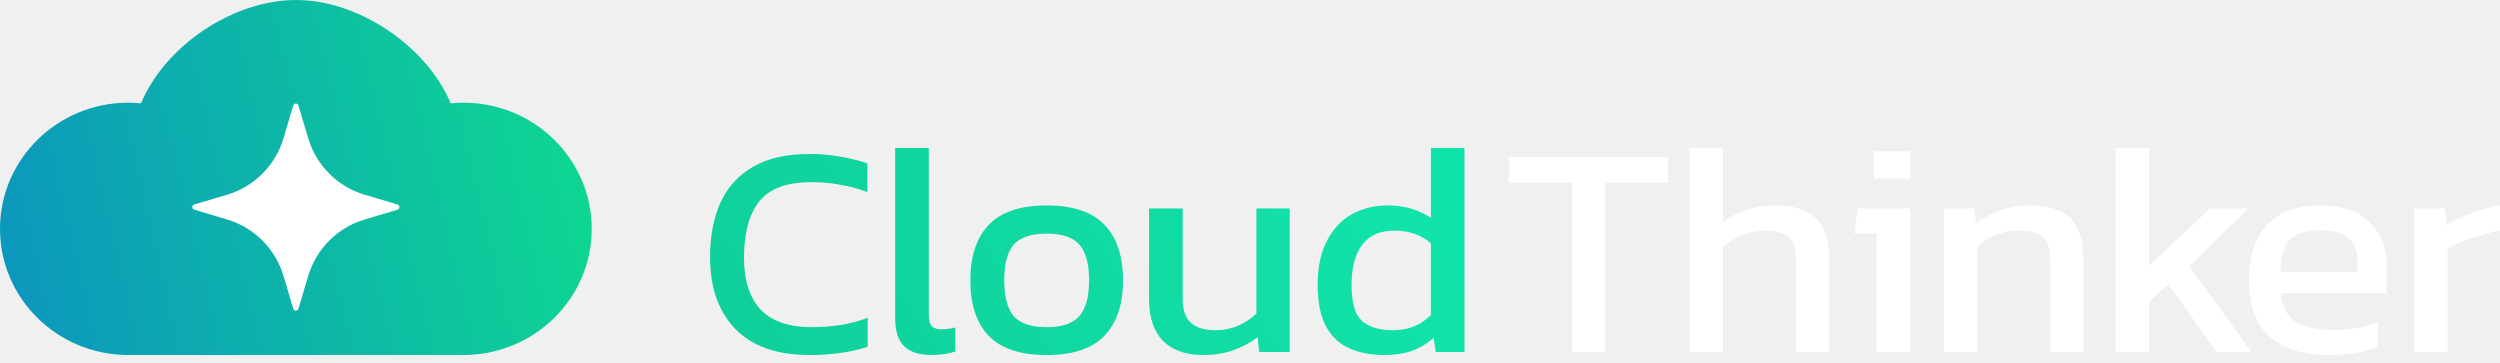
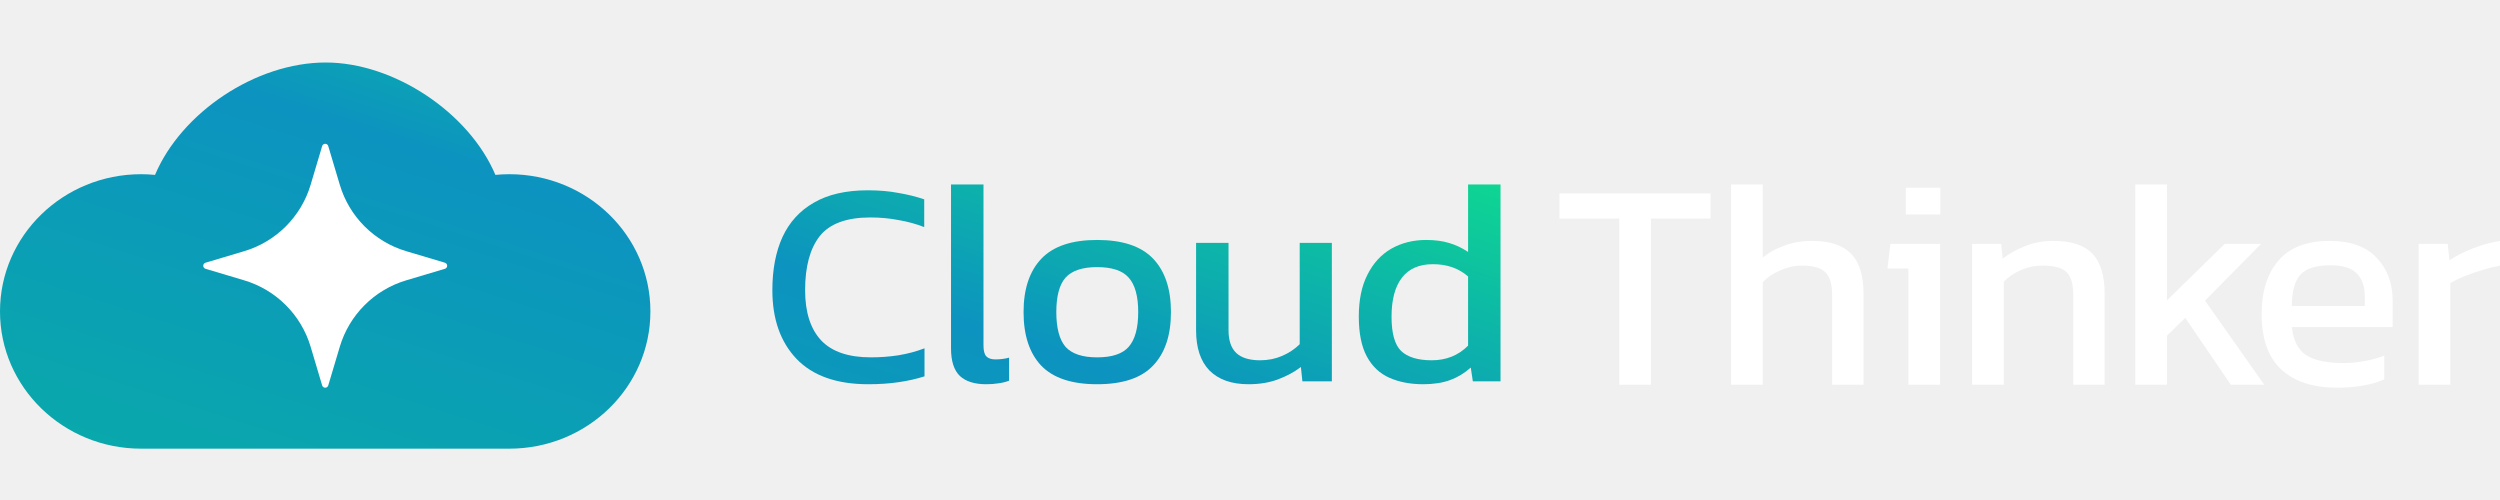
- <svg xmlns="http://www.w3.org/2000/svg" width="200" height="29" viewBox="0 0 200 29" fill="none">
-   <path d="M11.282 8.265C13.201 3.682 18.607 0 23.706 0C28.668 0 34.136 3.682 36.055 8.265C36.386 8.234 36.722 8.215 37.063 8.215C42.737 8.214 47.337 12.733 47.337 18.308C47.337 23.883 42.737 28.402 37.063 28.402H10.274C4.6 28.402 0 23.883 0 18.308C0 12.733 4.6 8.214 10.274 8.215C10.615 8.215 10.951 8.234 11.282 8.265Z" fill="url(#paint0_linear_363_48)" />
-   <path fill-rule="evenodd" clip-rule="evenodd" d="M23.462 8.438C23.489 8.347 23.574 8.284 23.669 8.284C23.764 8.284 23.849 8.347 23.875 8.438C23.875 8.438 24.253 9.708 24.659 11.067C25.306 13.236 27.002 14.931 29.169 15.577C30.53 15.983 31.798 16.361 31.798 16.361C31.89 16.388 31.953 16.473 31.953 16.568C31.953 16.663 31.89 16.748 31.798 16.775C31.798 16.775 30.529 17.153 29.169 17.559C27.001 18.205 25.306 19.901 24.659 22.069C24.253 23.43 23.875 24.698 23.875 24.698C23.849 24.789 23.764 24.852 23.669 24.852C23.574 24.852 23.489 24.789 23.462 24.698C23.462 24.698 23.084 23.428 22.678 22.069C22.032 19.9 20.335 18.205 18.168 17.559C16.807 17.153 15.539 16.775 15.539 16.775C15.447 16.748 15.385 16.663 15.385 16.568C15.385 16.473 15.447 16.388 15.539 16.361C15.539 16.361 16.808 15.983 18.168 15.577C20.336 14.931 22.032 13.235 22.678 11.067C23.084 9.706 23.462 8.438 23.462 8.438Z" fill="white" />
-   <path d="M125.755 28.16V14.62H120.71V12.561H133.445V14.62H128.425V28.16H125.755Z" fill="white" />
-   <path d="M135.177 28.16V11.834H137.846V17.793C138.352 17.389 138.956 17.066 139.658 16.824C140.36 16.566 141.152 16.436 142.034 16.436C143.503 16.436 144.589 16.784 145.291 17.478C145.993 18.172 146.344 19.254 146.344 20.724V28.16H143.699V20.845C143.699 19.957 143.503 19.335 143.112 18.98C142.736 18.625 142.075 18.447 141.128 18.447C140.54 18.447 139.944 18.576 139.34 18.834C138.736 19.077 138.238 19.4 137.846 19.803V28.16H135.177Z" fill="white" />
-   <path d="M149.907 14.281V12.101H152.821V14.281H149.907ZM150.127 28.16V18.689H148.364L148.609 16.679H152.797V28.16H150.127Z" fill="white" />
-   <path d="M155.503 28.16V16.679H157.952L158.074 17.89C158.597 17.486 159.217 17.147 159.935 16.872C160.67 16.582 161.478 16.436 162.36 16.436C163.862 16.436 164.956 16.784 165.642 17.478C166.327 18.172 166.67 19.254 166.67 20.724V28.16H164.025V20.845C164.025 19.957 163.838 19.335 163.462 18.98C163.103 18.625 162.417 18.447 161.405 18.447C160.801 18.447 160.205 18.568 159.617 18.81C159.046 19.052 158.564 19.367 158.172 19.755V28.16H155.503Z" fill="white" />
-   <path d="M169.253 28.16V11.834H171.923V21.281L176.796 16.679H179.858L175.131 21.305L180.127 28.16H177.31L173.465 22.71L171.923 24.163V28.16H169.253Z" fill="white" />
-   <path d="M186.274 28.402C184.25 28.402 182.682 27.91 181.572 26.925C180.462 25.94 179.907 24.43 179.907 22.395C179.907 20.554 180.38 19.101 181.327 18.035C182.274 16.969 183.711 16.436 185.638 16.436C187.401 16.436 188.723 16.897 189.605 17.817C190.503 18.721 190.952 19.892 190.952 21.329V23.461H182.454C182.584 24.575 182.993 25.342 183.678 25.762C184.364 26.182 185.409 26.392 186.813 26.392C187.401 26.392 188.005 26.335 188.625 26.222C189.246 26.109 189.785 25.964 190.242 25.786V27.724C189.719 27.95 189.115 28.12 188.43 28.233C187.76 28.346 187.042 28.402 186.274 28.402ZM182.454 21.741H188.601V20.942C188.601 20.151 188.381 19.537 187.94 19.101C187.499 18.649 186.756 18.423 185.711 18.423C184.47 18.423 183.613 18.689 183.14 19.222C182.682 19.755 182.454 20.595 182.454 21.741Z" fill="white" />
-   <path d="M193.143 28.16V16.679H195.592L195.739 18.011C196.294 17.656 196.955 17.333 197.722 17.042C198.49 16.751 199.249 16.55 200 16.436V18.447C199.543 18.528 199.045 18.649 198.506 18.81C197.984 18.956 197.486 19.125 197.012 19.319C196.539 19.497 196.139 19.682 195.812 19.876V28.16H193.143Z" fill="white" />
-   <path d="M64.752 28.402C62.136 28.402 60.153 27.7 58.804 26.295C57.471 24.89 56.805 22.993 56.805 20.603C56.805 18.891 57.084 17.422 57.644 16.194C58.22 14.951 59.092 13.998 60.26 13.336C61.428 12.658 62.917 12.319 64.727 12.319C65.648 12.319 66.488 12.391 67.245 12.537C68.018 12.666 68.734 12.844 69.392 13.07V15.371C68.734 15.112 68.026 14.919 67.269 14.789C66.529 14.644 65.747 14.571 64.924 14.571C62.95 14.571 61.551 15.088 60.729 16.122C59.923 17.155 59.52 18.649 59.52 20.603C59.52 22.427 59.964 23.816 60.852 24.769C61.741 25.706 63.115 26.174 64.974 26.174C65.731 26.174 66.488 26.117 67.245 26.004C68.018 25.875 68.742 25.681 69.416 25.423V27.748C68.758 27.958 68.043 28.12 67.269 28.233C66.512 28.346 65.673 28.402 64.752 28.402Z" fill="url(#paint1_linear_363_48)" />
-   <path d="M74.525 28.402C73.571 28.402 72.847 28.176 72.354 27.724C71.86 27.256 71.613 26.489 71.613 25.423V11.834H74.303V25.181C74.303 25.633 74.386 25.94 74.55 26.101C74.715 26.263 74.962 26.343 75.291 26.343C75.686 26.343 76.064 26.295 76.426 26.198V28.112C76.113 28.225 75.809 28.297 75.513 28.33C75.233 28.378 74.904 28.402 74.525 28.402Z" fill="url(#paint2_linear_363_48)" />
-   <path d="M83.722 28.402C81.615 28.402 80.069 27.886 79.082 26.852C78.111 25.819 77.626 24.341 77.626 22.419C77.626 20.498 78.119 19.02 79.106 17.987C80.094 16.953 81.632 16.436 83.722 16.436C85.828 16.436 87.374 16.953 88.362 17.987C89.349 19.02 89.842 20.498 89.842 22.419C89.842 24.341 89.349 25.819 88.362 26.852C87.391 27.886 85.844 28.402 83.722 28.402ZM83.722 26.174C84.956 26.174 85.828 25.883 86.338 25.302C86.864 24.704 87.127 23.744 87.127 22.419C87.127 21.095 86.864 20.142 86.338 19.561C85.828 18.98 84.956 18.689 83.722 18.689C82.504 18.689 81.632 18.98 81.106 19.561C80.595 20.142 80.34 21.095 80.34 22.419C80.34 23.744 80.595 24.704 81.106 25.302C81.632 25.883 82.504 26.174 83.722 26.174Z" fill="url(#paint3_linear_363_48)" />
-   <path d="M96.269 28.402C94.87 28.402 93.793 28.023 93.036 27.264C92.295 26.505 91.925 25.391 91.925 23.921V16.679H94.615V23.921C94.615 24.777 94.829 25.407 95.257 25.811C95.685 26.214 96.343 26.416 97.231 26.416C97.889 26.416 98.498 26.295 99.058 26.053C99.617 25.811 100.102 25.488 100.514 25.084V16.679H103.179V28.16H100.736L100.613 26.973C100.086 27.377 99.461 27.716 98.737 27.991C98.013 28.265 97.19 28.402 96.269 28.402Z" fill="url(#paint4_linear_363_48)" />
-   <path d="M110.743 28.402C109.69 28.402 108.76 28.225 107.954 27.869C107.148 27.514 106.522 26.925 106.078 26.101C105.634 25.278 105.412 24.172 105.412 22.783C105.412 21.41 105.65 20.256 106.128 19.319C106.605 18.366 107.263 17.648 108.102 17.163C108.958 16.679 109.92 16.436 110.99 16.436C111.697 16.436 112.322 16.517 112.865 16.679C113.425 16.84 113.959 17.09 114.47 17.43V11.834H117.16V28.16H114.864L114.692 27.022C114.165 27.49 113.589 27.837 112.964 28.063C112.339 28.289 111.598 28.402 110.743 28.402ZM111.459 26.416C112.66 26.416 113.663 26.012 114.47 25.205V19.464C113.696 18.786 112.725 18.447 111.557 18.447C110.422 18.447 109.566 18.818 108.991 19.561C108.415 20.304 108.127 21.386 108.127 22.807C108.127 24.18 108.39 25.124 108.916 25.641C109.459 26.158 110.307 26.416 111.459 26.416Z" fill="url(#paint5_linear_363_48)" />
+ <svg xmlns="http://www.w3.org/2000/svg" viewBox="0 0 160 32" fill="none">
+   <path d="M9.921 11.193C11.608 7.204 16.362 4 20.846 4C25.209 4 30.018 7.204 31.705 11.193C31.996 11.165 32.292 11.149 32.591 11.149C37.581 11.148 41.626 15.08 41.626 19.932C41.626 24.783 37.581 28.715 32.591 28.715H9.035C4.045 28.715 0 24.783 0 19.932C0 15.08 4.045 11.148 9.035 11.149C9.334 11.149 9.63 11.165 9.921 11.193Z" fill="url(#paint0_linear_577_141)" />
+   <path d="M55.567 24.591C53.547 24.591 52.016 24.049 50.974 22.965C49.945 21.88 49.431 20.416 49.431 18.572C49.431 17.251 49.647 16.117 50.079 15.17C50.523 14.21 51.197 13.475 52.099 12.964C53.001 12.44 54.151 12.179 55.548 12.179C56.26 12.179 56.908 12.235 57.492 12.347C58.089 12.447 58.642 12.584 59.15 12.758V14.534C58.642 14.335 58.096 14.185 57.511 14.085C56.939 13.973 56.336 13.917 55.701 13.917C54.176 13.917 53.096 14.316 52.461 15.114C51.838 15.911 51.527 17.064 51.527 18.572C51.527 19.98 51.87 21.052 52.556 21.787C53.242 22.51 54.303 22.871 55.739 22.871C56.323 22.871 56.908 22.828 57.492 22.74C58.089 22.641 58.648 22.491 59.169 22.292V24.086C58.661 24.248 58.108 24.373 57.511 24.46C56.927 24.547 56.279 24.591 55.567 24.591Z" fill="url(#paint1_linear_577_141)" />
+   <path d="M63.114 24.591C62.377 24.591 61.818 24.416 61.437 24.067C61.056 23.706 60.865 23.114 60.865 22.292V11.805H62.943V22.105C62.943 22.454 63.006 22.69 63.133 22.815C63.26 22.94 63.451 23.002 63.705 23.002C64.01 23.002 64.302 22.965 64.582 22.89V24.366C64.34 24.454 64.105 24.51 63.876 24.535C63.66 24.572 63.406 24.591 63.114 24.591Z" fill="url(#paint2_linear_577_141)" />
+   <path d="M70.215 24.591C68.589 24.591 67.394 24.192 66.632 23.395C65.883 22.597 65.508 21.457 65.508 19.974C65.508 18.491 65.889 17.351 66.651 16.553C67.413 15.755 68.601 15.357 70.215 15.357C71.841 15.357 73.035 15.755 73.798 16.553C74.56 17.351 74.941 18.491 74.941 19.974C74.941 21.457 74.56 22.597 73.798 23.395C73.048 24.192 71.854 24.591 70.215 24.591ZM70.215 22.871C71.168 22.871 71.841 22.647 72.235 22.198C72.641 21.737 72.845 20.996 72.845 19.974C72.845 18.952 72.641 18.217 72.235 17.768C71.841 17.319 71.168 17.095 70.215 17.095C69.275 17.095 68.601 17.319 68.195 17.768C67.801 18.217 67.604 18.952 67.604 19.974C67.604 20.996 67.801 21.737 68.195 22.198C68.601 22.647 69.275 22.871 70.215 22.871Z" fill="url(#paint3_linear_577_141)" />
+   <path d="M79.903 24.591C78.823 24.591 77.991 24.298 77.407 23.712C76.835 23.127 76.549 22.267 76.549 21.133V15.543H78.626V21.133C78.626 21.793 78.792 22.279 79.122 22.591C79.452 22.902 79.96 23.058 80.647 23.058C81.155 23.058 81.625 22.965 82.057 22.778C82.489 22.591 82.864 22.341 83.181 22.03V15.543H85.239V24.404H83.353L83.257 23.488C82.851 23.799 82.368 24.061 81.809 24.273C81.25 24.485 80.615 24.591 79.903 24.591Z" fill="url(#paint4_linear_577_141)" />
+   <path d="M91.079 24.591C90.266 24.591 89.549 24.454 88.926 24.18C88.303 23.905 87.821 23.451 87.478 22.815C87.135 22.18 86.963 21.326 86.963 20.254C86.963 19.195 87.147 18.304 87.516 17.581C87.884 16.846 88.392 16.291 89.04 15.917C89.701 15.543 90.444 15.357 91.27 15.357C91.816 15.357 92.299 15.419 92.718 15.543C93.15 15.668 93.563 15.861 93.957 16.123V11.805H96.034V24.404H94.262L94.129 23.525C93.722 23.887 93.277 24.155 92.795 24.329C92.312 24.504 91.74 24.591 91.079 24.591ZM91.632 23.058C92.56 23.058 93.335 22.747 93.957 22.123V17.693C93.36 17.17 92.61 16.908 91.708 16.908C90.832 16.908 90.171 17.195 89.727 17.768C89.282 18.341 89.059 19.176 89.059 20.273C89.059 21.332 89.263 22.061 89.669 22.46C90.089 22.859 90.743 23.058 91.632 23.058Z" fill="url(#paint5_linear_577_141)" />
+   <path fill-rule="evenodd" clip-rule="evenodd" d="M20.618 9.349C20.643 9.262 20.723 9.203 20.813 9.203C20.902 9.203 20.983 9.262 21.008 9.349C21.008 9.349 21.364 10.545 21.747 11.826C22.355 13.869 23.954 15.466 25.995 16.075C27.278 16.457 28.473 16.813 28.473 16.813C28.559 16.839 28.618 16.919 28.618 17.008C28.618 17.098 28.559 17.178 28.473 17.203C28.473 17.203 27.277 17.559 25.995 17.942C23.953 18.551 22.355 20.149 21.747 22.191C21.364 23.473 21.008 24.668 21.008 24.668C20.983 24.754 20.902 24.813 20.813 24.813C20.723 24.813 20.643 24.754 20.618 24.668C20.618 24.668 20.262 23.472 19.88 22.191C19.271 20.148 17.672 18.551 15.63 17.942C14.348 17.559 13.153 17.203 13.153 17.203C13.067 17.178 13.008 17.098 13.008 17.008C13.008 16.919 13.067 16.839 13.153 16.813C13.153 16.813 14.349 16.457 15.63 16.075C17.673 15.466 19.271 13.867 19.88 11.826C20.262 10.543 20.618 9.349 20.618 9.349Z" fill="white" />
+   <path d="M103.634 24.623V13.992H99.804V12.376H109.472V13.992H105.661V24.623H103.634Z" fill="white" />
+   <path d="M110.787 24.623V11.805H112.813V16.483C113.198 16.166 113.656 15.913 114.189 15.723C114.722 15.52 115.323 15.418 115.993 15.418C117.108 15.418 117.933 15.691 118.466 16.236C118.999 16.781 119.265 17.631 119.265 18.784V24.623H117.257V18.88C117.257 18.182 117.108 17.694 116.811 17.415C116.526 17.136 116.024 16.997 115.305 16.997C114.859 16.997 114.406 17.098 113.947 17.301C113.489 17.491 113.111 17.745 112.813 18.062V24.623H110.787Z" fill="white" />
+   <path d="M121.97 13.726V12.014H124.182V13.726H121.97ZM122.137 24.623V17.187H120.798L120.984 15.608H124.164V24.623H122.137Z" fill="white" />
+   <path d="M126.218 24.623V15.608H128.077L128.17 16.559C128.567 16.242 129.038 15.976 129.583 15.761C130.141 15.532 130.755 15.418 131.424 15.418C132.564 15.418 133.395 15.691 133.915 16.236C134.436 16.781 134.696 17.631 134.696 18.784V24.623H132.688V18.88C132.688 18.182 132.546 17.694 132.261 17.415C131.988 17.136 131.467 16.997 130.699 16.997C130.24 16.997 129.788 17.092 129.342 17.282C128.908 17.472 128.542 17.719 128.245 18.024V24.623H126.218Z" fill="white" />
+   <path d="M136.657 24.623V11.805H138.684V19.222L142.384 15.608H144.708L141.12 19.241L144.913 24.623H142.774L139.855 20.344L138.684 21.485V24.623H136.657Z" fill="white" />
+   <path d="M149.58 24.813C148.043 24.813 146.853 24.426 146.01 23.653C145.167 22.88 144.745 21.694 144.745 20.097C144.745 18.651 145.105 17.51 145.824 16.674C146.543 15.837 147.634 15.418 149.096 15.418C150.435 15.418 151.439 15.78 152.108 16.502C152.79 17.212 153.131 18.131 153.131 19.26V20.933H146.679C146.778 21.808 147.088 22.41 147.609 22.74C148.129 23.07 148.923 23.235 149.989 23.235C150.435 23.235 150.894 23.19 151.365 23.102C151.836 23.013 152.245 22.899 152.592 22.759V24.281C152.195 24.458 151.736 24.591 151.216 24.68C150.708 24.769 150.162 24.813 149.58 24.813ZM146.679 19.583H151.346V18.956C151.346 18.334 151.179 17.853 150.844 17.51C150.509 17.155 149.945 16.978 149.152 16.978C148.21 16.978 147.559 17.187 147.2 17.605C146.853 18.024 146.679 18.683 146.679 19.583Z" fill="white" />
+   <path d="M154.794 24.623V15.608H156.653L156.765 16.654C157.186 16.375 157.688 16.122 158.271 15.894C158.853 15.665 159.43 15.507 160 15.418V16.997C159.653 17.06 159.275 17.155 158.866 17.282C158.469 17.396 158.091 17.529 157.732 17.681C157.372 17.821 157.068 17.967 156.821 18.119V24.623H154.794Z" fill="white" />
  <defs>
-     <linearGradient id="paint0_linear_363_48" x1="-1.155" y1="28.404" x2="66.453" y2="12.627" gradientUnits="userSpaceOnUse">
+     <linearGradient id="paint0_linear_577_141" x1="3.55844e-07" y1="28.715" x2="16.263" y2="-21.77" gradientUnits="userSpaceOnUse">
      <stop stop-color="#09AAAA" />
-       <stop stop-color="#0C93C0" />
+       <stop offset="0.5" stop-color="#0C93C0" />
      <stop offset="1" stop-color="#0FF080" />
    </linearGradient>
-     <linearGradient id="paint1_linear_363_48" x1="3.61" y1="28.402" x2="91.361" y2="-23.283" gradientUnits="userSpaceOnUse">
+     <linearGradient id="paint1_linear_577_141" x1="3.55844e-07" y1="28.715" x2="16.263" y2="-21.77" gradientUnits="userSpaceOnUse">
      <stop stop-color="#09AAAA" />
-       <stop stop-color="#0C93C0" />
-       <stop offset="0.39" stop-color="#0FCC98" />
-       <stop offset="1" stop-color="#11E4AA" />
+       <stop offset="0.5" stop-color="#0C93C0" />
+       <stop offset="1" stop-color="#0FF080" />
    </linearGradient>
-     <linearGradient id="paint2_linear_363_48" x1="3.61" y1="28.402" x2="91.361" y2="-23.283" gradientUnits="userSpaceOnUse">
+     <linearGradient id="paint2_linear_577_141" x1="3.55844e-07" y1="28.715" x2="16.263" y2="-21.77" gradientUnits="userSpaceOnUse">
      <stop stop-color="#09AAAA" />
-       <stop stop-color="#0C93C0" />
-       <stop offset="0.39" stop-color="#0FCC98" />
-       <stop offset="1" stop-color="#11E4AA" />
+       <stop offset="0.5" stop-color="#0C93C0" />
+       <stop offset="1" stop-color="#0FF080" />
    </linearGradient>
-     <linearGradient id="paint3_linear_363_48" x1="3.61" y1="28.402" x2="91.361" y2="-23.283" gradientUnits="userSpaceOnUse">
+     <linearGradient id="paint3_linear_577_141" x1="3.55844e-07" y1="28.715" x2="16.263" y2="-21.77" gradientUnits="userSpaceOnUse">
      <stop stop-color="#09AAAA" />
-       <stop stop-color="#0C93C0" />
-       <stop offset="0.39" stop-color="#0FCC98" />
-       <stop offset="1" stop-color="#11E4AA" />
+       <stop offset="0.5" stop-color="#0C93C0" />
+       <stop offset="1" stop-color="#0FF080" />
    </linearGradient>
-     <linearGradient id="paint4_linear_363_48" x1="3.61" y1="28.402" x2="91.361" y2="-23.283" gradientUnits="userSpaceOnUse">
+     <linearGradient id="paint4_linear_577_141" x1="3.55844e-07" y1="28.715" x2="16.263" y2="-21.77" gradientUnits="userSpaceOnUse">
      <stop stop-color="#09AAAA" />
-       <stop stop-color="#0C93C0" />
-       <stop offset="0.39" stop-color="#0FCC98" />
-       <stop offset="1" stop-color="#11E4AA" />
+       <stop offset="0.5" stop-color="#0C93C0" />
+       <stop offset="1" stop-color="#0FF080" />
    </linearGradient>
-     <linearGradient id="paint5_linear_363_48" x1="3.61" y1="28.402" x2="91.361" y2="-23.283" gradientUnits="userSpaceOnUse">
+     <linearGradient id="paint5_linear_577_141" x1="3.55844e-07" y1="28.715" x2="16.263" y2="-21.77" gradientUnits="userSpaceOnUse">
      <stop stop-color="#09AAAA" />
-       <stop stop-color="#0C93C0" />
-       <stop offset="0.39" stop-color="#0FCC98" />
-       <stop offset="1" stop-color="#11E4AA" />
+       <stop offset="0.5" stop-color="#0C93C0" />
+       <stop offset="1" stop-color="#0FF080" />
    </linearGradient>
  </defs>
</svg>
